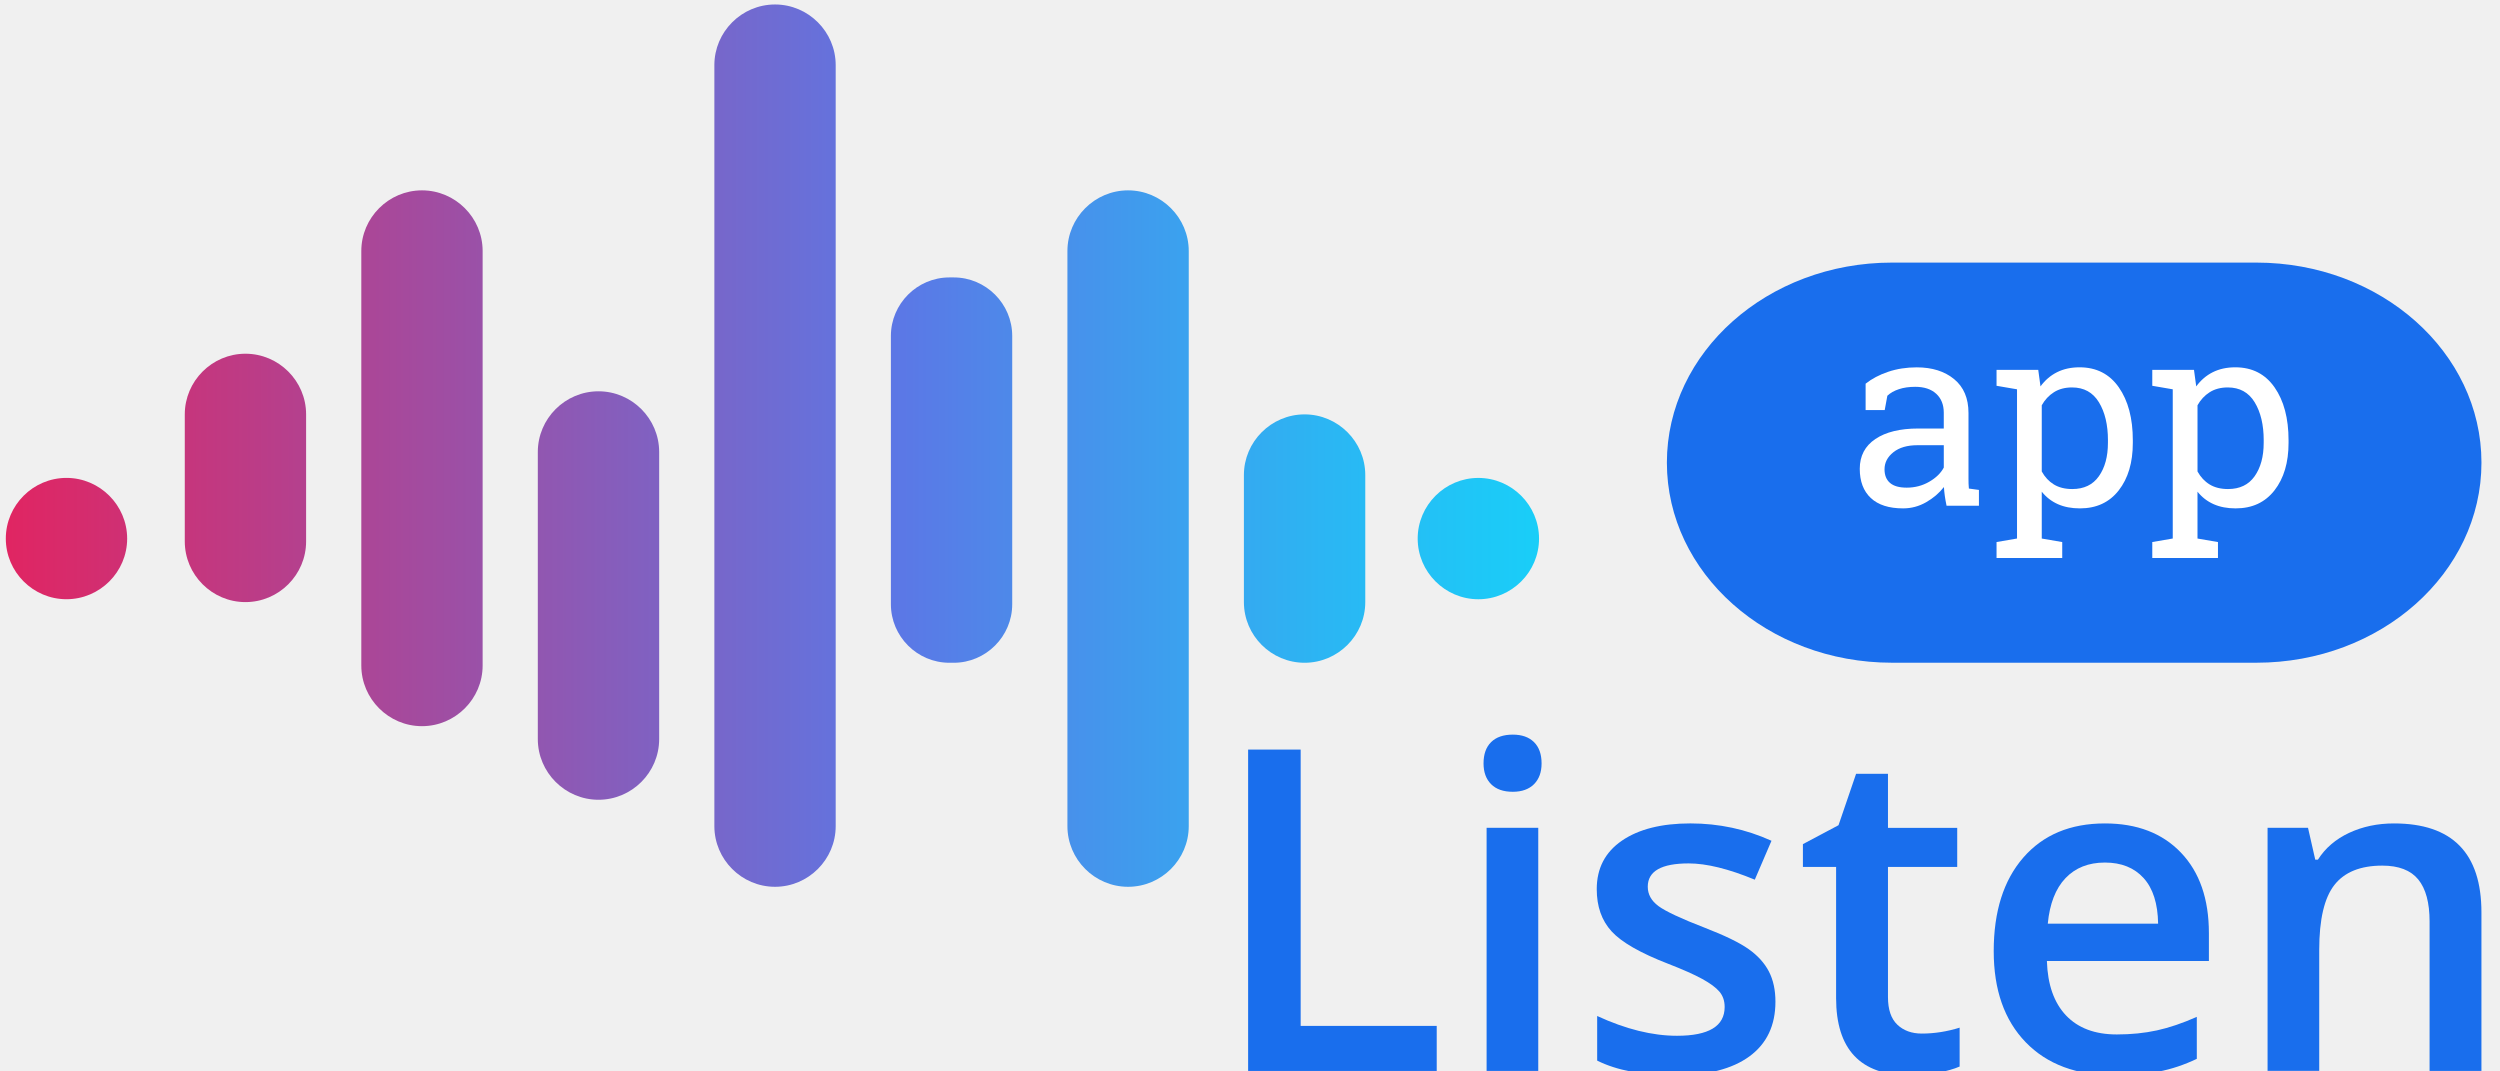
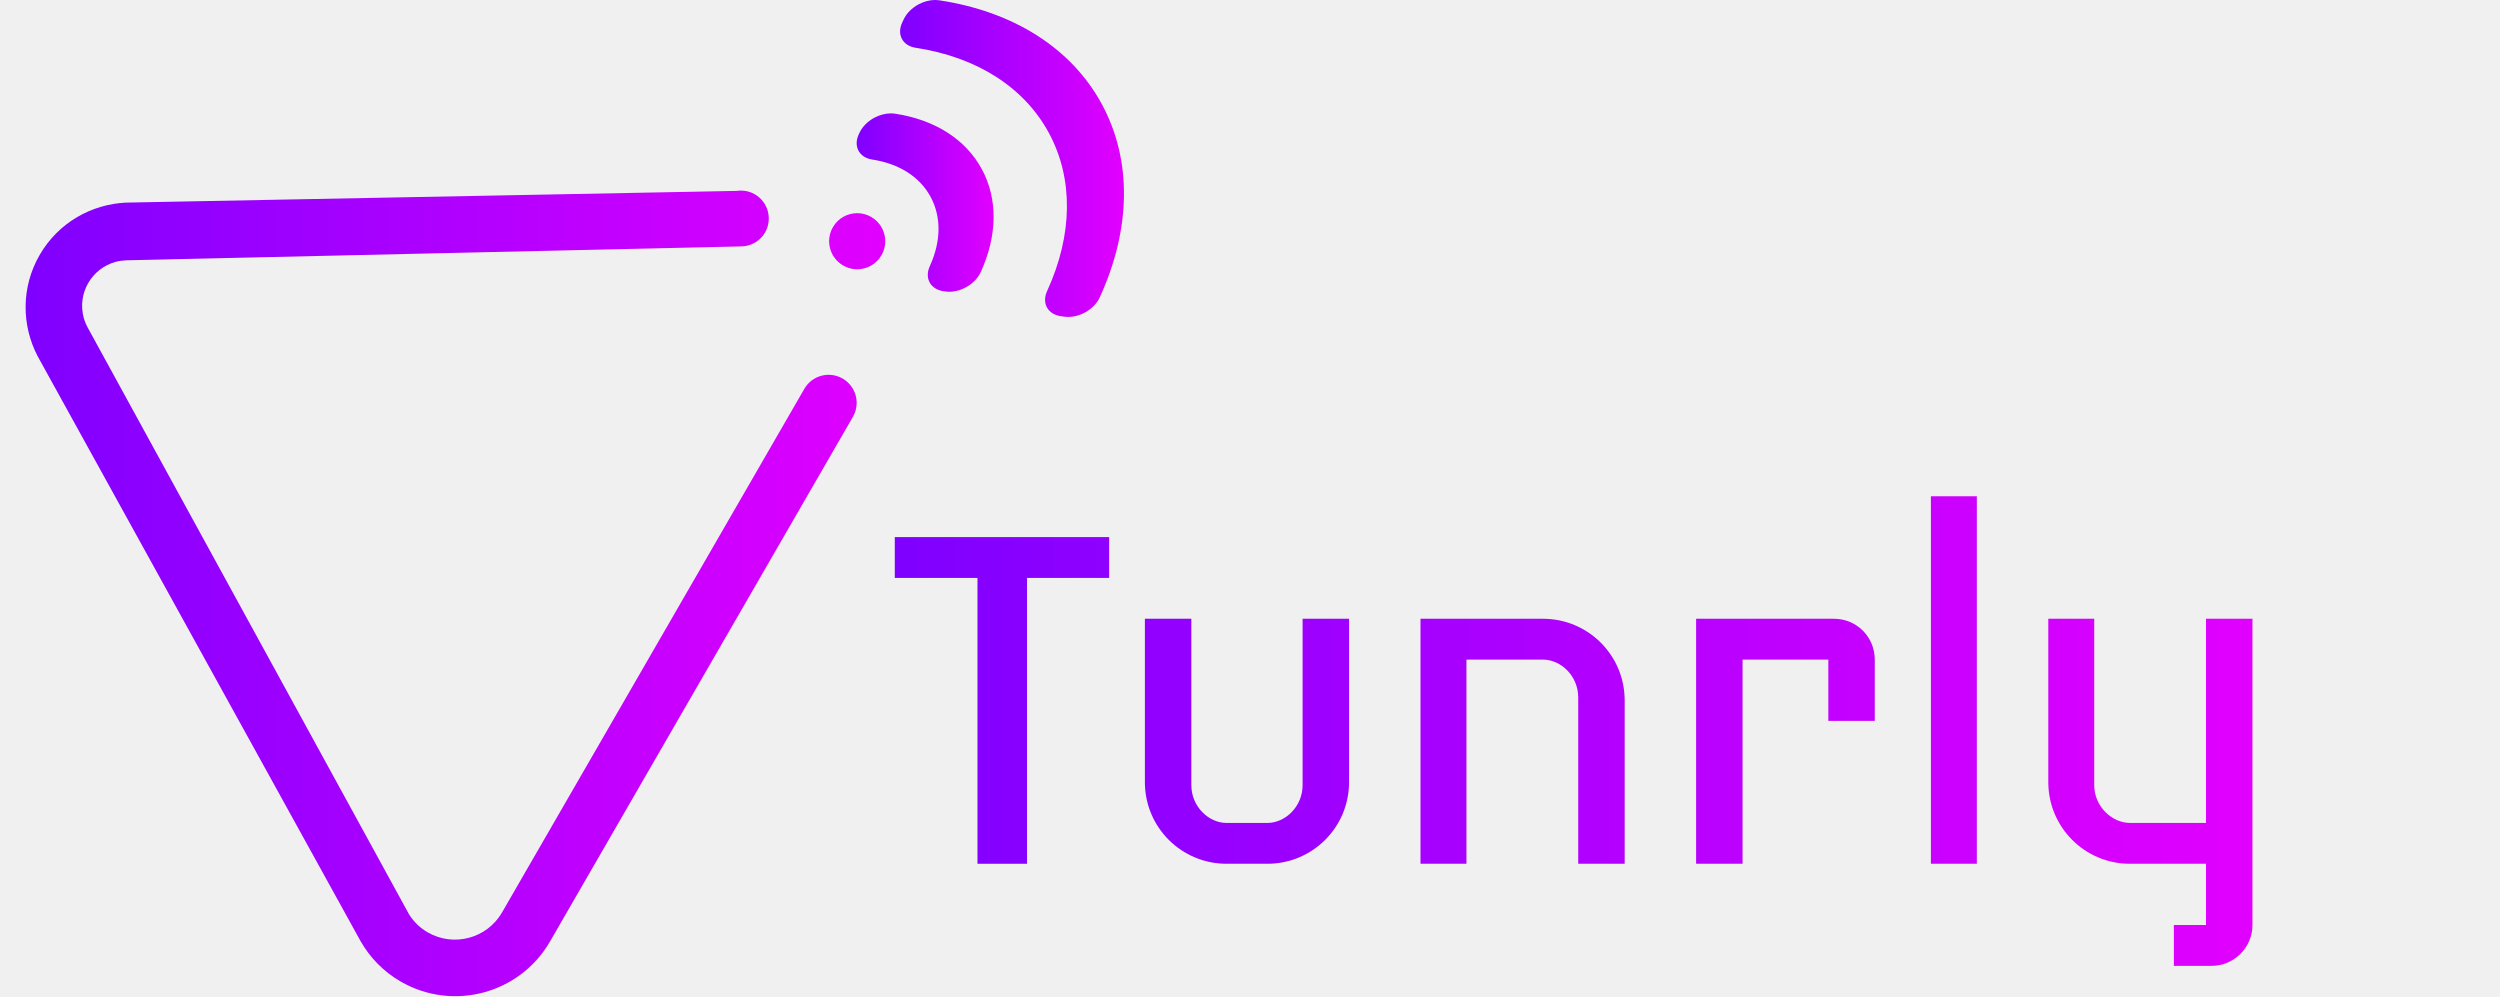
- <svg xmlns="http://www.w3.org/2000/svg" version="1.1" x="0px" y="0px" width="116.625px" height="49.959px" viewBox="0 0 116.625 49.959" enable-background="new 0 0 116.625 49.959" xml:space="preserve">
-   <g id="Layer_1">
- </g>
-   <g id="Layer_2">
-     <g>
-       <linearGradient id="SVGID_1_" gradientUnits="userSpaceOnUse" x1="-9.253" y1="22.295" x2="93.085" y2="22.295">
-         <stop offset="0" style="stop-color:#FF1244" />
-         <stop offset="0.502" style="stop-color:#5B78E6" />
-         <stop offset="0.558" style="stop-color:#4C8BEA" />
-         <stop offset="0.696" style="stop-color:#2BB6F3" />
-         <stop offset="0.82" style="stop-color:#14D5FA" />
-         <stop offset="0.926" style="stop-color:#05E7FE" />
-         <stop offset="1" style="stop-color:#00EEFF" />
-       </linearGradient>
-       <path fill="url(#SVGID_1_)" d="M11.45,28.088L11.45,28.088c-1.556,0-2.83-1.273-2.83-2.83v-5.927c0-1.556,1.274-2.83,2.83-2.83    l0,0c1.557,0,2.83,1.274,2.83,2.83v5.927C14.28,26.815,13.007,28.088,11.45,28.088z" />
-       <linearGradient id="SVGID_2_" gradientUnits="userSpaceOnUse" x1="-9.255" y1="25.125" x2="93.1" y2="25.125">
-         <stop offset="0" style="stop-color:#FF1244" />
-         <stop offset="0.502" style="stop-color:#5B78E6" />
-         <stop offset="0.558" style="stop-color:#4C8BEA" />
-         <stop offset="0.696" style="stop-color:#2BB6F3" />
-         <stop offset="0.82" style="stop-color:#14D5FA" />
-         <stop offset="0.926" style="stop-color:#05E7FE" />
-         <stop offset="1" style="stop-color:#00EEFF" />
-       </linearGradient>
-       <path fill="url(#SVGID_2_)" d="M3.101,22.294L3.101,22.294c-1.557,0-2.83,1.274-2.83,2.831l0,0c0,1.557,1.273,2.829,2.83,2.829    l0,0c1.557,0,2.831-1.272,2.831-2.829l0,0C5.931,23.568,4.657,22.294,3.101,22.294z" />
-       <linearGradient id="SVGID_3_" gradientUnits="userSpaceOnUse" x1="-9.252" y1="21.378" x2="93.086" y2="21.378">
-         <stop offset="0" style="stop-color:#FF1244" />
-         <stop offset="0.502" style="stop-color:#5B78E6" />
-         <stop offset="0.558" style="stop-color:#4C8BEA" />
-         <stop offset="0.696" style="stop-color:#2BB6F3" />
-         <stop offset="0.82" style="stop-color:#14D5FA" />
-         <stop offset="0.926" style="stop-color:#05E7FE" />
-         <stop offset="1" style="stop-color:#00EEFF" />
-       </linearGradient>
-       <path fill="url(#SVGID_3_)" d="M19.685,33.876L19.685,33.876c-1.556,0-2.83-1.273-2.83-2.83V11.711    c0-1.557,1.274-2.831,2.83-2.831l0,0c1.557,0,2.83,1.273,2.83,2.831v19.334C22.515,32.603,21.241,33.876,19.685,33.876z" />
-       <linearGradient id="SVGID_4_" gradientUnits="userSpaceOnUse" x1="-9.255" y1="27.782" x2="93.091" y2="27.782">
-         <stop offset="0" style="stop-color:#FF1244" />
-         <stop offset="0.502" style="stop-color:#5B78E6" />
-         <stop offset="0.558" style="stop-color:#4C8BEA" />
-         <stop offset="0.696" style="stop-color:#2BB6F3" />
-         <stop offset="0.82" style="stop-color:#14D5FA" />
-         <stop offset="0.926" style="stop-color:#05E7FE" />
-         <stop offset="1" style="stop-color:#00EEFF" />
-       </linearGradient>
-       <path fill="url(#SVGID_4_)" d="M27.92,37.309L27.92,37.309c-1.557,0-2.831-1.273-2.831-2.831V21.084    c0-1.557,1.273-2.83,2.831-2.83l0,0c1.557,0,2.83,1.273,2.83,2.83v13.394C30.75,36.036,29.477,37.309,27.92,37.309z" />
-       <linearGradient id="SVGID_5_" gradientUnits="userSpaceOnUse" x1="-9.267" y1="25.125" x2="93.097" y2="25.125">
-         <stop offset="0" style="stop-color:#FF1244" />
-         <stop offset="0.502" style="stop-color:#5B78E6" />
-         <stop offset="0.558" style="stop-color:#4C8BEA" />
-         <stop offset="0.696" style="stop-color:#2BB6F3" />
-         <stop offset="0.82" style="stop-color:#14D5FA" />
-         <stop offset="0.926" style="stop-color:#05E7FE" />
-         <stop offset="1" style="stop-color:#00EEFF" />
-       </linearGradient>
-       <path fill="url(#SVGID_5_)" d="M60.859,30.918L60.859,30.918c1.557,0,2.831-1.273,2.831-2.83v-5.927    c0-1.556-1.273-2.83-2.831-2.83l0,0c-1.557,0-2.831,1.274-2.831,2.83v5.927C58.028,29.646,59.302,30.918,60.859,30.918z" />
-       <linearGradient id="SVGID_6_" gradientUnits="userSpaceOnUse" x1="-9.254" y1="25.125" x2="93.092" y2="25.125">
-         <stop offset="0" style="stop-color:#FF1244" />
-         <stop offset="0.502" style="stop-color:#5B78E6" />
-         <stop offset="0.558" style="stop-color:#4C8BEA" />
-         <stop offset="0.696" style="stop-color:#2BB6F3" />
-         <stop offset="0.82" style="stop-color:#14D5FA" />
-         <stop offset="0.926" style="stop-color:#05E7FE" />
-         <stop offset="1" style="stop-color:#00EEFF" />
-       </linearGradient>
-       <path fill="url(#SVGID_6_)" d="M52.625,41.369L52.625,41.369c1.556,0,2.83-1.273,2.83-2.83V11.711c0-1.557-1.274-2.831-2.83-2.831    l0,0c-1.557,0-2.83,1.273-2.83,2.831v26.828C49.795,40.096,51.068,41.369,52.625,41.369z" />
-       <linearGradient id="SVGID_7_" gradientUnits="userSpaceOnUse" x1="-9.259" y1="21.93" x2="93.096" y2="21.93">
-         <stop offset="0" style="stop-color:#FF1244" />
-         <stop offset="0.502" style="stop-color:#5B78E6" />
-         <stop offset="0.558" style="stop-color:#4C8BEA" />
-         <stop offset="0.696" style="stop-color:#2BB6F3" />
-         <stop offset="0.82" style="stop-color:#14D5FA" />
-         <stop offset="0.926" style="stop-color:#05E7FE" />
-         <stop offset="1" style="stop-color:#00EEFF" />
-       </linearGradient>
-       <path fill="url(#SVGID_7_)" d="M44.289,30.918h0.202c1.5,0,2.729-1.229,2.729-2.729V15.671c0-1.501-1.229-2.729-2.729-2.729    h-0.202c-1.501,0-2.729,1.229-2.729,2.729v12.518C41.56,29.69,42.788,30.918,44.289,30.918z" />
-       <linearGradient id="SVGID_8_" gradientUnits="userSpaceOnUse" x1="-9.254" y1="20.789" x2="93.091" y2="20.789">
-         <stop offset="0" style="stop-color:#FF1244" />
-         <stop offset="0.502" style="stop-color:#5B78E6" />
-         <stop offset="0.558" style="stop-color:#4C8BEA" />
-         <stop offset="0.696" style="stop-color:#2BB6F3" />
-         <stop offset="0.82" style="stop-color:#14D5FA" />
-         <stop offset="0.926" style="stop-color:#05E7FE" />
-         <stop offset="1" style="stop-color:#00EEFF" />
-       </linearGradient>
-       <path fill="url(#SVGID_8_)" d="M36.155,41.369L36.155,41.369c-1.557,0-2.83-1.273-2.83-2.83v-35.5c0-1.556,1.273-2.83,2.83-2.83    l0,0c1.556,0,2.83,1.274,2.83,2.83v35.5C38.985,40.096,37.711,41.369,36.155,41.369z" />
-       <linearGradient id="SVGID_9_" gradientUnits="userSpaceOnUse" x1="-9.254" y1="25.125" x2="93.093" y2="25.125">
-         <stop offset="0" style="stop-color:#FF1244" />
-         <stop offset="0.502" style="stop-color:#5B78E6" />
-         <stop offset="0.558" style="stop-color:#4C8BEA" />
-         <stop offset="0.696" style="stop-color:#2BB6F3" />
-         <stop offset="0.82" style="stop-color:#14D5FA" />
-         <stop offset="0.926" style="stop-color:#05E7FE" />
-         <stop offset="1" style="stop-color:#00EEFF" />
-       </linearGradient>
-       <path fill="url(#SVGID_9_)" d="M68.965,27.955L68.965,27.955c1.557,0,2.831-1.272,2.831-2.829l0,0    c0-1.557-1.274-2.831-2.831-2.831l0,0c-1.556,0-2.83,1.274-2.83,2.831l0,0C66.135,26.682,67.409,27.955,68.965,27.955z" />
+ <svg xmlns="http://www.w3.org/2000/svg" viewBox="0 0 424.497 169.152" height="169.152" width="424.497" xml:space="preserve" id="svg2" version="1.1">
+   <defs id="defs6">
+     <linearGradient id="linearGradient28" spreadMethod="pad" gradientTransform="matrix(222.6187,222.6187,222.6187,-222.6187,47.8772,-47.8772)" gradientUnits="userSpaceOnUse" y2="0" x2="1" y1="0" x1="0">
+       <stop id="stop24" offset="0" style="stop-opacity:1;stop-color:#222629" />
+       <stop id="stop26" offset="1" style="stop-opacity:1;stop-color:#343a40" />
+     </linearGradient>
+     <linearGradient id="linearGradient48" spreadMethod="pad" gradientTransform="matrix(109.4723,0,0,-109.4723,3.260456,51.29694)" gradientUnits="userSpaceOnUse" y2="0" x2="1" y1="0" x1="0">
+       <stop id="stop44" offset="0" style="stop-opacity:1;stop-color:#7f00ff" />
+       <stop id="stop46" offset="1" style="stop-opacity:1;stop-color:#e100ff" />
+     </linearGradient>
+     <linearGradient id="linearGradient68" spreadMethod="pad" gradientTransform="matrix(28.50902,0,0,-28.50902,114.6268,106.6835)" gradientUnits="userSpaceOnUse" y2="0" x2="1" y1="0" x1="0">
+       <stop id="stop64" offset="0" style="stop-opacity:1;stop-color:#7f00ff" />
+       <stop id="stop66" offset="1" style="stop-opacity:1;stop-color:#e100ff" />
+     </linearGradient>
+     <linearGradient id="linearGradient88" spreadMethod="pad" gradientTransform="matrix(17.43923,0,0,-17.43923,109.0953,101.0677)" gradientUnits="userSpaceOnUse" y2="0" x2="1" y1="0" x1="0">
+       <stop id="stop84" offset="0" style="stop-opacity:1;stop-color:#7f00ff" />
+       <stop id="stop86" offset="1" style="stop-opacity:1;stop-color:#e100ff" />
+     </linearGradient>
+     <linearGradient id="linearGradient108" spreadMethod="pad" gradientTransform="matrix(172.8984,0,0,-172.8984,113.9502,33.76492)" gradientUnits="userSpaceOnUse" y2="0" x2="1" y1="0" x1="0">
+       <stop id="stop104" offset="0" style="stop-opacity:1;stop-color:#7f00ff" />
+       <stop id="stop106" offset="1" style="stop-opacity:1;stop-color:#e100ff" />
+     </linearGradient>
+     <clipPath id="clipPath118" clipPathUnits="userSpaceOnUse">
+       <path id="path116" d="m 165.885,48.065 v -21.19 c 0,-2.731 -2.209,-4.811 -4.484,-4.811 v 0 H 156.2 c -2.274,0 -4.484,2.08 -4.484,4.811 v 0 21.19 H 145.8 v -20.8 c 0,-5.786 4.681,-10.401 10.4,-10.401 v 0 h 5.201 c 5.72,0 10.4,4.615 10.4,10.401 v 0 20.8 z" />
+     </clipPath>
+     <linearGradient id="linearGradient128" spreadMethod="pad" gradientTransform="matrix(172.8984,0,0,-172.8984,113.9502,33.76492)" gradientUnits="userSpaceOnUse" y2="0" x2="1" y1="0" x1="0">
+       <stop id="stop124" offset="0" style="stop-opacity:1;stop-color:#7f00ff" />
+       <stop id="stop126" offset="1" style="stop-opacity:1;stop-color:#e100ff" />
+     </linearGradient>
+     <clipPath id="clipPath138" clipPathUnits="userSpaceOnUse">
+       <path id="path136" d="M 180.899,48.065 V 16.864 h 5.851 v 26.001 h 9.75 c 2.276,0 4.485,-2.08 4.485,-4.809 v 0 -21.192 h 5.915 v 20.801 c 0,5.785 -4.679,10.4 -10.4,10.4 v 0 z" />
+     </clipPath>
+     <linearGradient id="linearGradient148" spreadMethod="pad" gradientTransform="matrix(172.8984,0,0,-172.8984,113.9502,33.76492)" gradientUnits="userSpaceOnUse" y2="0" x2="1" y1="0" x1="0">
+       <stop id="stop144" offset="0" style="stop-opacity:1;stop-color:#7f00ff" />
+       <stop id="stop146" offset="1" style="stop-opacity:1;stop-color:#e100ff" />
+     </linearGradient>
+     <clipPath id="clipPath158" clipPathUnits="userSpaceOnUse">
+       <path id="path156" d="M 215.999,48.065 V 16.864 h 5.916 v 26.001 h 10.92 v -7.8 h 5.915 v 7.8 c 0,2.86 -2.274,5.2 -5.2,5.2 v 0 z" />
+     </clipPath>
+     <linearGradient id="linearGradient168" spreadMethod="pad" gradientTransform="matrix(172.8984,0,0,-172.8984,113.9502,33.76492)" gradientUnits="userSpaceOnUse" y2="0" x2="1" y1="0" x1="0">
+       <stop id="stop164" offset="0" style="stop-opacity:1;stop-color:#7f00ff" />
+       <stop id="stop166" offset="1" style="stop-opacity:1;stop-color:#e100ff" />
+     </linearGradient>
+     <clipPath id="clipPath178" clipPathUnits="userSpaceOnUse">
+       <path id="path176" d="m 245.898,16.864 h 5.851 v 46.802 h -5.851 z" />
+     </clipPath>
+     <linearGradient id="linearGradient188" spreadMethod="pad" gradientTransform="matrix(172.8984,0,0,-172.8984,113.9502,33.76492)" gradientUnits="userSpaceOnUse" y2="0" x2="1" y1="0" x1="0">
+       <stop id="stop184" offset="0" style="stop-opacity:1;stop-color:#7f00ff" />
+       <stop id="stop186" offset="1" style="stop-opacity:1;stop-color:#e100ff" />
+     </linearGradient>
+     <clipPath id="clipPath198" clipPathUnits="userSpaceOnUse">
+       <path id="path196" d="M 280.933,48.065 V 22.064 h -9.685 c -2.274,0 -4.55,2.08 -4.55,4.811 v 0 21.19 h -5.85 v -20.8 c 0,-5.721 4.615,-10.401 10.4,-10.401 v 0 h 9.685 v -7.8 h -4.094 v -5.2 h 4.81 c 2.86,0 5.2,2.34 5.2,5.2 v 0 39.001 z" />
+     </clipPath>
+     <linearGradient id="linearGradient208" spreadMethod="pad" gradientTransform="matrix(172.8984,0,0,-172.8984,113.9502,33.76492)" gradientUnits="userSpaceOnUse" y2="0" x2="1" y1="0" x1="0">
+       <stop id="stop204" offset="0" style="stop-opacity:1;stop-color:#7f00ff" />
+       <stop id="stop206" offset="1" style="stop-opacity:1;stop-color:#e100ff" />
+     </linearGradient>
+   </defs>
+   <g id="g12" transform="matrix(1.333333,0,0,-1.333333,0,169.152)" />
+   <g id="g32" transform="matrix(1.333333,0,0,-1.333333,0,169.152)">
+     <g id="g34">
+       <g id="g40">
+         <g id="g42">
+           <path d="M 93.815,102.554 16.036,101.062 C 11.631,100.855 7.417,98.495 5.048,94.394 v 0 C 2.674,90.28 2.745,85.436 4.786,81.516 v 0 L 45.959,6.937 C 47.141,4.9 48.837,3.129 51.022,1.867 v 0 c 6.662,-3.845 15.176,-1.56 19.02,5.098 v 0 l 38.574,66.812 c 0.987,1.709 0.402,3.891 -1.305,4.877 v 0 c -1.709,0.986 -3.892,0.402 -4.879,-1.307 v 0 L 63.934,10.667 C 62.021,7.352 57.778,6.217 54.463,8.132 v 0 c -0.986,0.567 -1.769,1.349 -2.347,2.247 v 0 l -40.904,74.69 c -0.234,0.422 -0.426,0.866 -0.555,1.347 v 0 c -0.831,3.096 1.008,6.279 4.104,7.11 v 0 c 0.438,0.117 0.878,0.168 1.307,0.188 v 0 l 78.177,1.768 c 1.262,-0.026 2.506,0.597 3.18,1.766 v 0 c 0.987,1.71 0.402,3.892 -1.308,4.88 v 0 c -0.555,0.32 -1.16,0.466 -1.758,0.466 v 0 c -0.182,0 -0.364,-0.014 -0.544,-0.04 m 12.255,-4.621 c -0.988,-1.71 -0.403,-3.892 1.306,-4.879 v 0 c 1.706,-0.985 3.892,-0.403 4.879,1.307 v 0 c 0.985,1.707 0.397,3.89 -1.309,4.876 v 0 c -0.564,0.325 -1.178,0.48 -1.784,0.48 v 0 c -1.234,0 -2.432,-0.64 -3.092,-1.784" style="fill:url(#linearGradient48);stroke:none" id="path50" />
+         </g>
+       </g>
    </g>
-     <g>
-       <path fill="#196EED" d="M58.225,49.959V34.968h2.451v12.89h6.347v2.102H58.225z" />
-       <path fill="#196EED" d="M69.207,35.613c0-0.43,0.118-0.762,0.354-0.994c0.236-0.232,0.573-0.349,1.01-0.349    c0.424,0,0.753,0.116,0.99,0.349c0.235,0.232,0.354,0.564,0.354,0.994c0,0.41-0.118,0.733-0.354,0.97    c-0.236,0.235-0.566,0.354-0.99,0.354c-0.438,0-0.774-0.118-1.01-0.354C69.325,36.347,69.207,36.023,69.207,35.613z M71.76,49.959    h-2.41V38.618h2.41V49.959z" />
-       <path fill="#196EED" d="M82.824,46.729c0,1.107-0.403,1.957-1.21,2.549c-0.807,0.591-1.962,0.887-3.466,0.887    c-1.511,0-2.724-0.229-3.64-0.688v-2.081c1.333,0.615,2.574,0.923,3.722,0.923c1.483,0,2.225-0.447,2.225-1.344    c0-0.287-0.082-0.525-0.246-0.717s-0.434-0.391-0.81-0.596s-0.899-0.437-1.569-0.697c-1.306-0.505-2.189-1.011-2.65-1.518    c-0.462-0.505-0.692-1.161-0.692-1.969c0-0.97,0.391-1.724,1.174-2.261c0.783-0.536,1.848-0.805,3.194-0.805    c1.333,0,2.594,0.271,3.784,0.81l-0.779,1.815c-1.224-0.506-2.252-0.759-3.086-0.759c-1.271,0-1.907,0.362-1.907,1.087    c0,0.355,0.166,0.656,0.497,0.902s1.055,0.585,2.169,1.015c0.937,0.363,1.617,0.694,2.041,0.995s0.738,0.647,0.943,1.041    C82.722,45.712,82.824,46.183,82.824,46.729z" />
-       <path fill="#196EED" d="M89.653,48.216c0.588,0,1.176-0.093,1.764-0.276v1.814c-0.267,0.116-0.61,0.214-1.03,0.292    c-0.421,0.079-0.856,0.118-1.308,0.118c-2.283,0-3.425-1.203-3.425-3.609v-6.111h-1.548v-1.066l1.661-0.882l0.82-2.399h1.487    v2.522h3.23v1.825h-3.23v6.07c0,0.581,0.145,1.01,0.436,1.287C88.8,48.077,89.182,48.216,89.653,48.216z" />
-       <path fill="#196EED" d="M98.636,50.164c-1.764,0-3.143-0.515-4.137-1.543c-0.995-1.029-1.492-2.445-1.492-4.25    c0-1.853,0.461-3.309,1.384-4.369c0.923-1.059,2.191-1.589,3.804-1.589c1.497,0,2.68,0.455,3.548,1.364s1.302,2.16,1.302,3.752    v1.303h-7.557c0.034,1.101,0.332,1.946,0.892,2.538c0.561,0.591,1.35,0.887,2.369,0.887c0.67,0,1.293-0.063,1.871-0.189    c0.578-0.127,1.198-0.337,1.861-0.631v1.958c-0.588,0.281-1.183,0.479-1.784,0.596C100.095,50.105,99.408,50.164,98.636,50.164z     M98.195,40.238c-0.766,0-1.379,0.243-1.841,0.729c-0.461,0.485-0.736,1.192-0.825,2.122h5.147    c-0.014-0.937-0.239-1.646-0.677-2.128C99.562,40.479,98.96,40.238,98.195,40.238z" />
-       <path fill="#196EED" d="M115.76,49.959h-2.42v-6.973c0-0.875-0.176-1.527-0.528-1.959c-0.353-0.43-0.911-0.646-1.677-0.646    c-1.019,0-1.764,0.301-2.235,0.902s-0.708,1.61-0.708,3.024v5.65h-2.41V38.618h1.887l0.338,1.487h0.123    c0.342-0.54,0.827-0.957,1.456-1.252c0.629-0.293,1.326-0.44,2.092-0.44c2.721,0,4.081,1.384,4.081,4.153V49.959z" />
+   </g>
+   <g id="g52" transform="matrix(1.333333,0,0,-1.333333,0,169.152)">
+     <g id="g54">
+       <g id="g60">
+         <g id="g62">
+           <path d="m 119.028,126.864 c -0.671,-0.01 -1.383,-0.2 -2.039,-0.548 v 0 c -0.008,-0.005 -0.015,-0.009 -0.022,-0.013 v 0 c -0.837,-0.451 -1.51,-1.127 -1.868,-1.879 v 0 l -0.191,-0.403 c -0.736,-1.544 0.023,-2.985 1.706,-3.242 v 0 c 7.797,-1.183 13.823,-5.035 16.962,-10.848 v 0 c 3.139,-5.812 3.059,-12.961 -0.228,-20.132 v 0 c -0.711,-1.55 0.084,-2.979 1.782,-3.206 v 0 l 0.444,-0.06 c 0.823,-0.11 1.753,0.081 2.588,0.532 v 0 c 0.01,0.005 0.019,0.01 0.027,0.014 v 0 c 0.841,0.462 1.51,1.149 1.859,1.908 v 0 c 4.018,8.756 4.118,17.49 0.281,24.593 v 0 c -3.836,7.102 -11.196,11.806 -20.722,13.246 v 0 c -0.151,0.023 -0.306,0.036 -0.464,0.038 v 0 z" style="fill:url(#linearGradient68);stroke:none" id="path70" />
+         </g>
+       </g>
    </g>
-     <g>
-       <path fill="#196EED" d="M115.76,21.583c0,5.155-4.701,9.333-10.5,9.333h-17c-5.799,0-10.5-4.179-10.5-9.333l0,0    c0-5.155,4.701-9.333,10.5-9.333h17C111.059,12.25,115.76,16.428,115.76,21.583L115.76,21.583z" />
-       <g>
-         <path fill="#FFFFFF" d="M90.807,23.593c-0.035-0.172-0.063-0.326-0.082-0.463s-0.033-0.273-0.041-0.41     c-0.223,0.285-0.501,0.522-0.835,0.712s-0.69,0.284-1.069,0.284c-0.66,0-1.162-0.161-1.506-0.483s-0.516-0.776-0.516-1.362     c0-0.602,0.243-1.065,0.729-1.392s1.153-0.489,2.001-0.489h1.189v-0.738c0-0.371-0.117-0.665-0.352-0.882     s-0.561-0.325-0.979-0.325c-0.289,0-0.544,0.037-0.765,0.111s-0.399,0.176-0.536,0.305l-0.123,0.668h-0.891v-1.23     c0.289-0.23,0.639-0.415,1.049-0.554s0.855-0.208,1.336-0.208c0.719,0,1.301,0.184,1.746,0.551s0.668,0.893,0.668,1.576v3.053     c0,0.082,0.001,0.162,0.003,0.24s0.007,0.156,0.015,0.234l0.469,0.064v0.738H90.807z M88.949,22.749     c0.383,0,0.732-0.092,1.049-0.275s0.543-0.404,0.68-0.662v-1.043h-1.23c-0.473,0-0.847,0.109-1.122,0.328     s-0.413,0.484-0.413,0.797c0,0.277,0.086,0.489,0.258,0.636S88.602,22.749,88.949,22.749z" />
-         <path fill="#FFFFFF" d="M93.139,25.286l0.955-0.164v-6.961l-0.955-0.164v-0.744h1.945l0.105,0.773     c0.211-0.289,0.468-0.51,0.771-0.662s0.653-0.229,1.052-0.229c0.785,0,1.396,0.312,1.831,0.935s0.653,1.446,0.653,2.47v0.123     c0,0.914-0.219,1.651-0.656,2.212s-1.041,0.841-1.811,0.841c-0.391,0-0.733-0.065-1.028-0.196s-0.546-0.325-0.753-0.583v2.186     l0.955,0.164v0.744h-3.064V25.286z M98.336,20.54c0-0.723-0.141-1.314-0.422-1.775s-0.699-0.691-1.254-0.691     c-0.328,0-0.609,0.074-0.844,0.223s-0.424,0.352-0.568,0.609v3.088c0.145,0.262,0.333,0.464,0.565,0.606s0.519,0.214,0.858,0.214     c0.547,0,0.961-0.199,1.242-0.598s0.422-0.916,0.422-1.553V20.54z" />
-         <path fill="#FFFFFF" d="M100.404,25.286l0.955-0.164v-6.961l-0.955-0.164v-0.744h1.945l0.105,0.773     c0.211-0.289,0.468-0.51,0.771-0.662s0.653-0.229,1.052-0.229c0.785,0,1.396,0.312,1.831,0.935s0.653,1.446,0.653,2.47v0.123     c0,0.914-0.219,1.651-0.656,2.212s-1.041,0.841-1.811,0.841c-0.391,0-0.733-0.065-1.028-0.196s-0.546-0.325-0.753-0.583v2.186     l0.955,0.164v0.744h-3.064V25.286z M105.602,20.54c0-0.723-0.141-1.314-0.422-1.775s-0.699-0.691-1.254-0.691     c-0.328,0-0.609,0.074-0.844,0.223s-0.424,0.352-0.568,0.609v3.088c0.145,0.262,0.333,0.464,0.565,0.606s0.519,0.214,0.858,0.214     c0.547,0,0.961-0.199,1.242-0.598s0.422-0.916,0.422-1.553V20.54z" />
+   </g>
+   <g id="g72" transform="matrix(1.333333,0,0,-1.333333,0,169.152)">
+     <g id="g74">
+       <g id="g80">
+         <g id="g82">
+           <path d="m 111.355,111.875 c -0.006,-0.003 -0.013,-0.008 -0.02,-0.01 v 0 c -0.84,-0.454 -1.512,-1.133 -1.869,-1.888 v 0 l -0.094,-0.196 c -0.728,-1.542 0.03,-2.98 1.71,-3.235 v 0 c 3.417,-0.518 6.055,-2.206 7.43,-4.751 v 0 c 1.376,-2.548 1.341,-5.679 -0.099,-8.819 v 0 c -0.708,-1.545 0.077,-2.969 1.768,-3.204 v 0 l 0.216,-0.029 c 0.825,-0.116 1.763,0.075 2.602,0.528 v 0 c 0.007,0.004 0.014,0.008 0.02,0.012 v 0 c 0.844,0.46 1.517,1.149 1.867,1.91 v 0 c 2.145,4.674 2.199,9.335 0.151,13.126 v 0 c -2.047,3.79 -5.974,6.301 -11.06,7.068 v 0 c -0.17,0.026 -0.345,0.039 -0.523,0.039 v 0 c -0.69,0 -1.424,-0.191 -2.099,-0.551" style="fill:url(#linearGradient88);stroke:none" id="path90" />
+         </g>
+       </g>
+     </g>
+   </g>
+   <g id="g92" transform="matrix(1.333333,0,0,-1.333333,0,169.152)">
+     <g id="g94">
+       <g id="g100">
+         <g id="g102">
+           <path d="m 113.95,58.466 v -5.2 h 10.531 V 16.864 h 6.305 v 36.402 h 10.465 v 5.2 z" style="fill:url(#linearGradient108);stroke:none" id="path110" />
+         </g>
+       </g>
+     </g>
+   </g>
+   <g id="g112" transform="matrix(1.333333,0,0,-1.333333,0,169.152)">
+     <g id="g114" clip-path="url(#clipPath118)">
+       <g id="g120">
+         <g id="g122">
+           <path d="m 165.885,48.065 v -21.19 c 0,-2.731 -2.209,-4.811 -4.484,-4.811 v 0 H 156.2 c -2.274,0 -4.484,2.08 -4.484,4.811 v 0 21.19 H 145.8 v -20.8 c 0,-5.786 4.681,-10.401 10.4,-10.401 v 0 h 5.201 c 5.72,0 10.4,4.615 10.4,10.401 v 0 20.8 z" style="fill:url(#linearGradient128);stroke:none" id="path130" />
+         </g>
+       </g>
+     </g>
+   </g>
+   <g id="g132" transform="matrix(1.333333,0,0,-1.333333,0,169.152)">
+     <g id="g134" clip-path="url(#clipPath138)">
+       <g id="g140">
+         <g id="g142">
+           <path d="M 180.899,48.065 V 16.864 h 5.851 v 26.001 h 9.75 c 2.276,0 4.485,-2.08 4.485,-4.809 v 0 -21.192 h 5.915 v 20.801 c 0,5.785 -4.679,10.4 -10.4,10.4 v 0 z" style="fill:url(#linearGradient148);stroke:none" id="path150" />
+         </g>
+       </g>
+     </g>
+   </g>
+   <g id="g152" transform="matrix(1.333333,0,0,-1.333333,0,169.152)">
+     <g id="g154" clip-path="url(#clipPath158)">
+       <g id="g160">
+         <g id="g162">
+           <path d="M 215.999,48.065 V 16.864 h 5.916 v 26.001 h 10.92 v -7.8 h 5.915 v 7.8 c 0,2.86 -2.274,5.2 -5.2,5.2 v 0 z" style="fill:url(#linearGradient168);stroke:none" id="path170" />
+         </g>
+       </g>
+     </g>
+   </g>
+   <g id="g172" transform="matrix(1.333333,0,0,-1.333333,0,169.152)">
+     <g id="g174" clip-path="url(#clipPath178)">
+       <g id="g180">
+         <g id="g182">
+           <path d="m 245.898,16.864 h 5.851 v 46.802 h -5.851 z" style="fill:url(#linearGradient188);stroke:none" id="path190" />
+         </g>
+       </g>
+     </g>
+   </g>
+   <g id="g192" transform="matrix(1.333333,0,0,-1.333333,0,169.152)">
+     <g id="g194" clip-path="url(#clipPath198)">
+       <g id="g200">
+         <g id="g202">
+           <path d="M 280.933,48.065 V 22.064 h -9.685 c -2.274,0 -4.55,2.08 -4.55,4.811 v 0 21.19 h -5.85 v -20.8 c 0,-5.721 4.615,-10.401 10.4,-10.401 v 0 h 9.685 v -7.8 h -4.094 v -5.2 h 4.81 c 2.86,0 5.2,2.34 5.2,5.2 v 0 39.001 z" style="fill:url(#linearGradient208);stroke:none" id="path210" />
+         </g>
      </g>
    </g>
  </g>
</svg>
